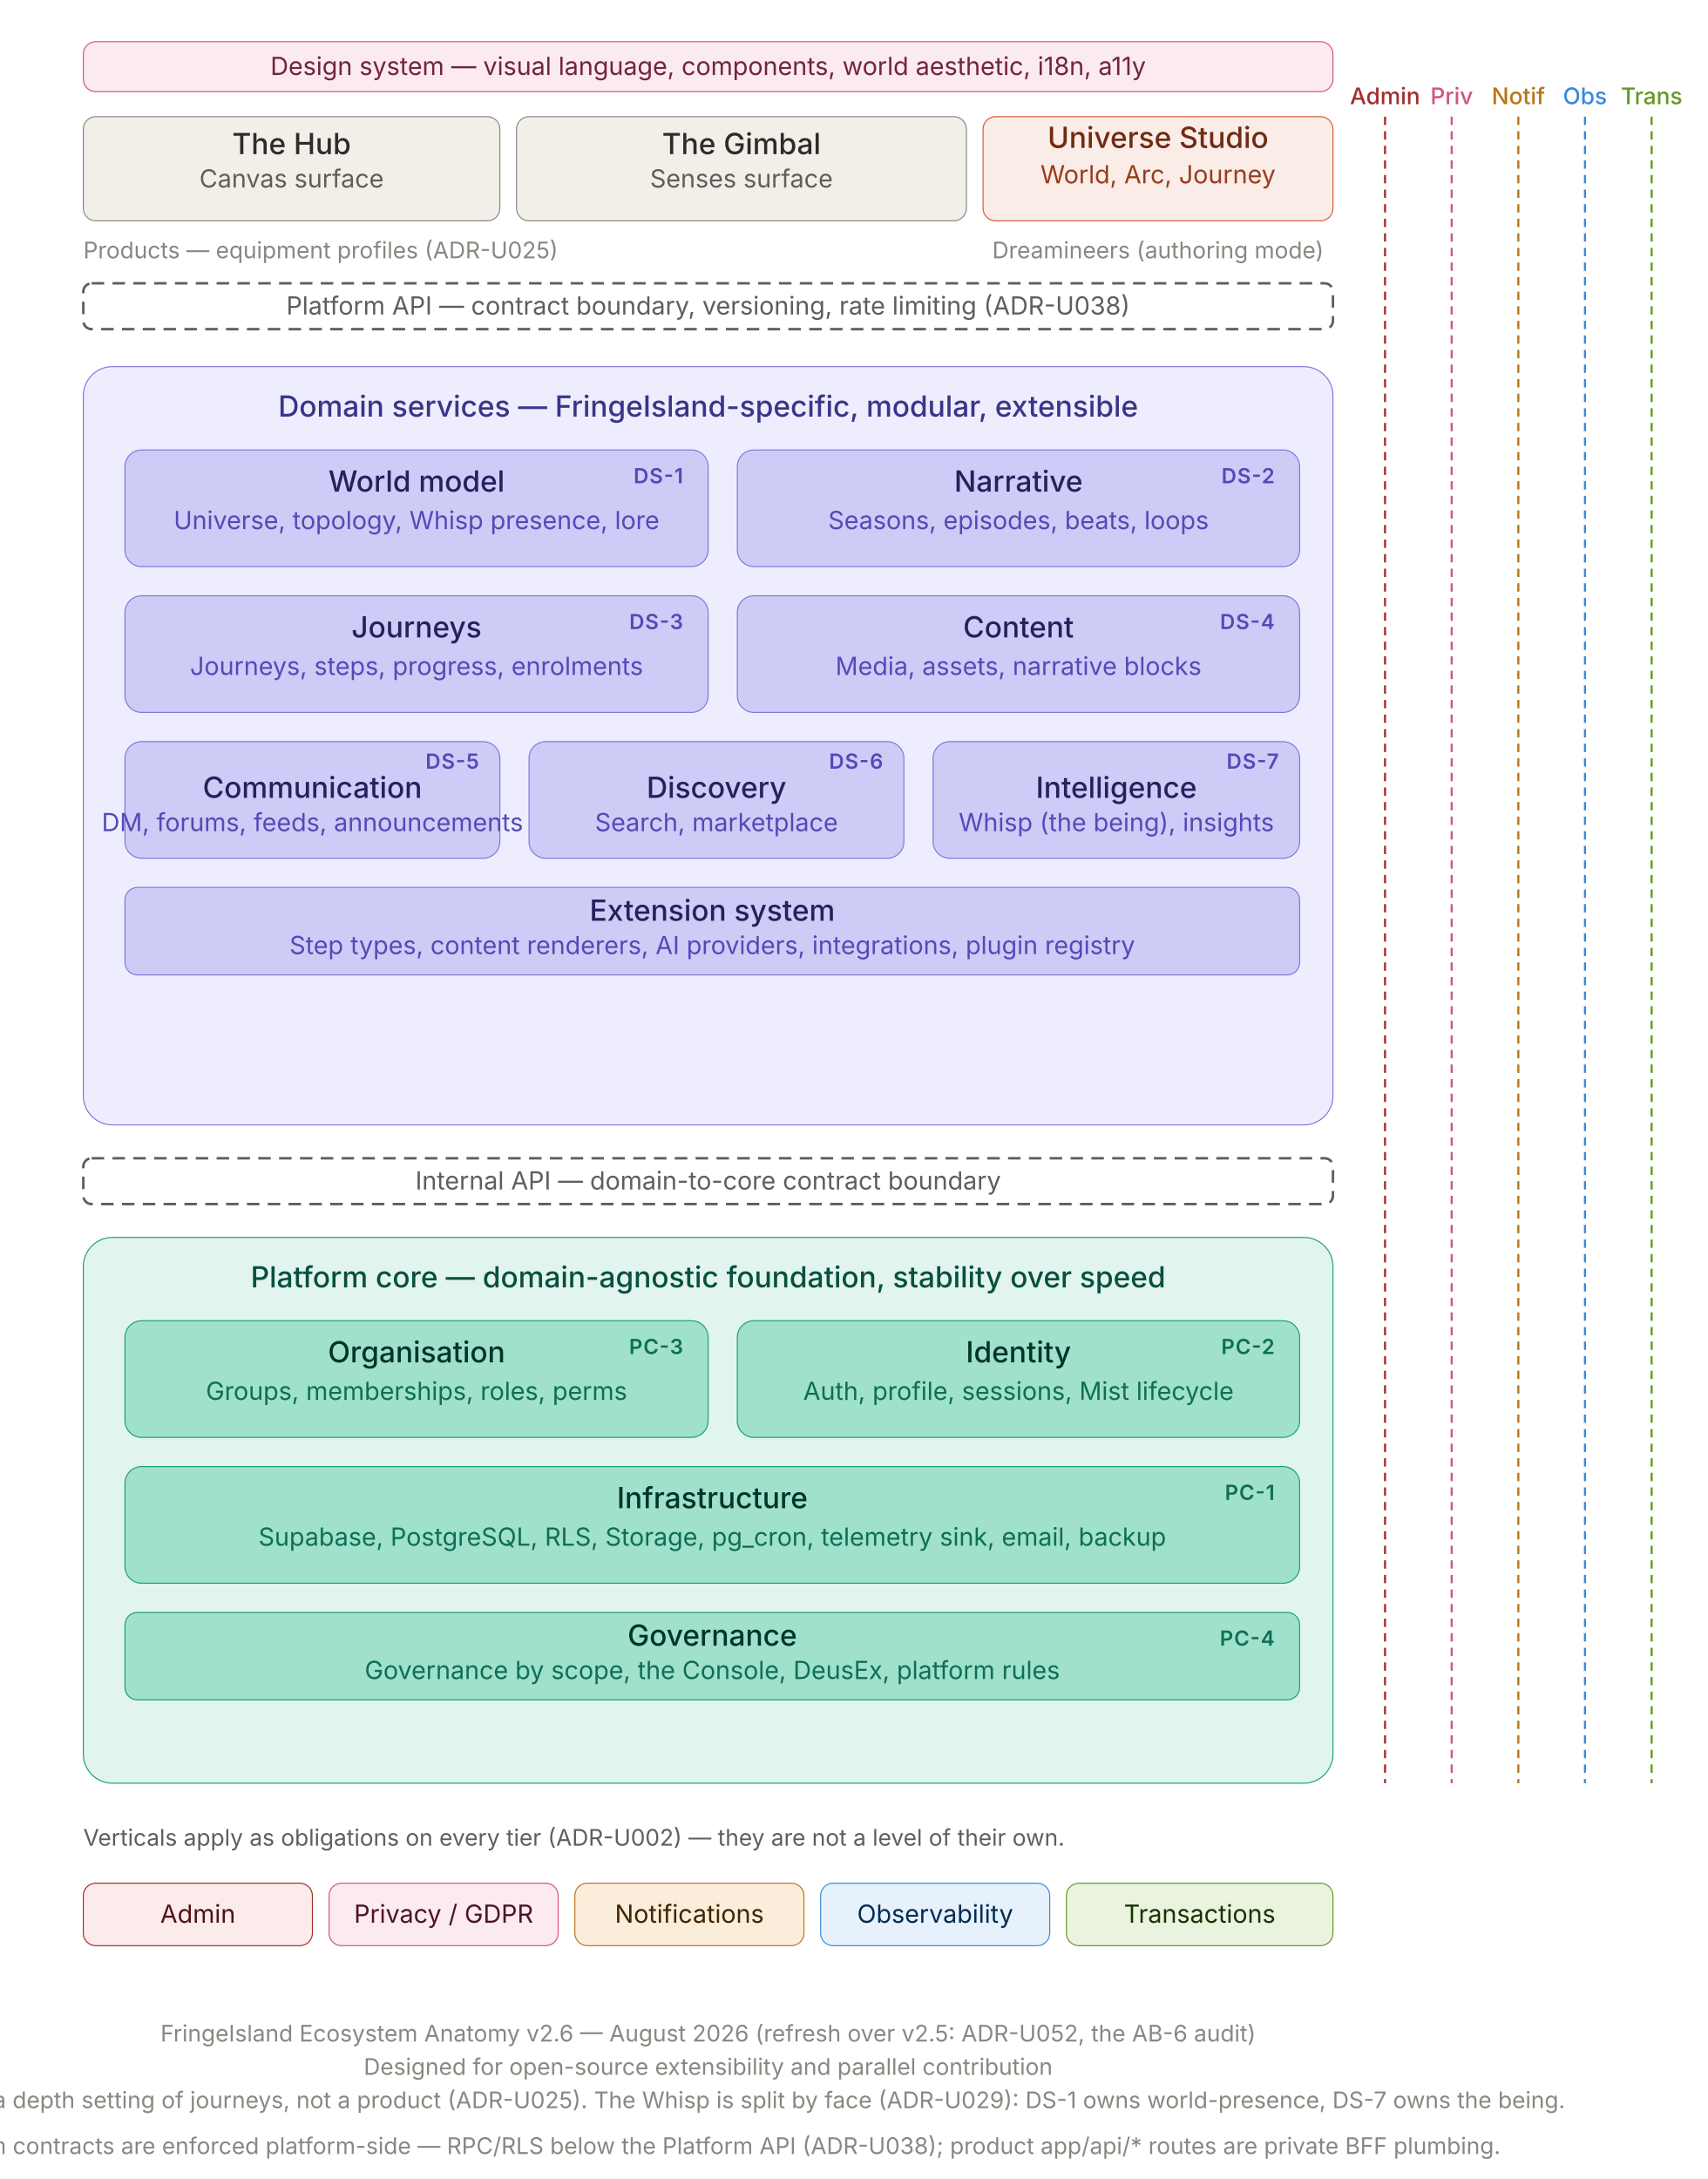
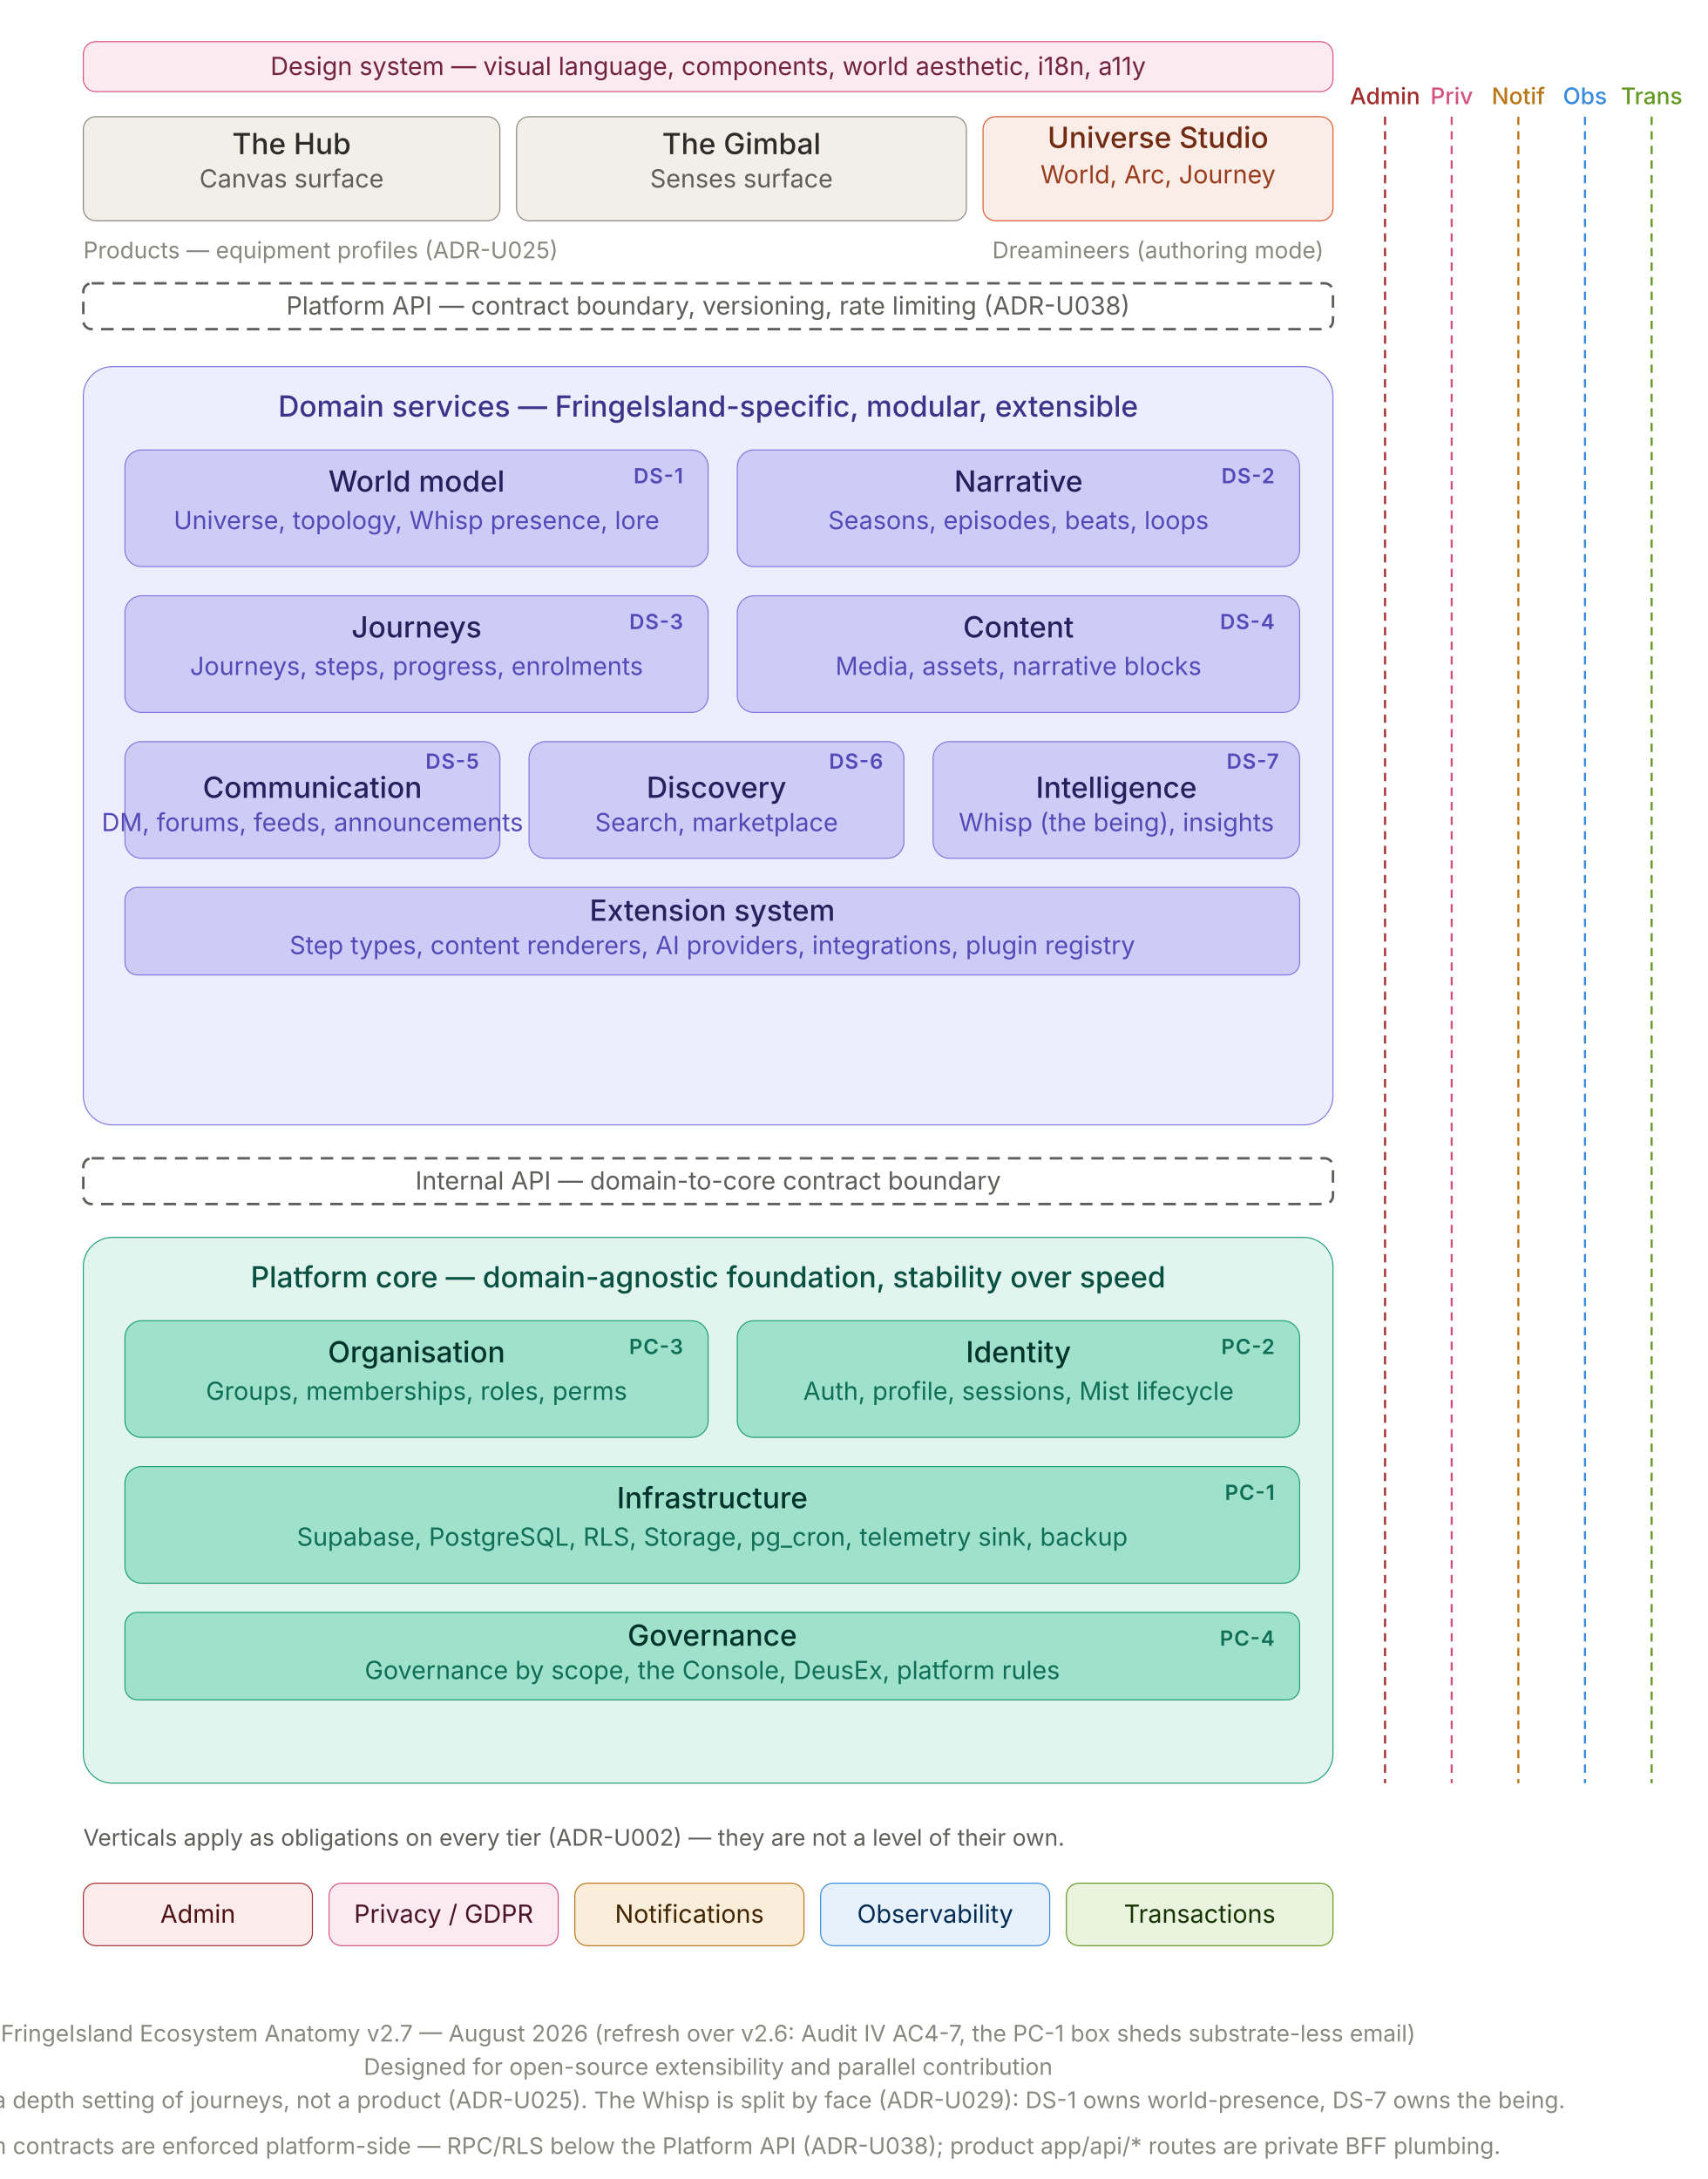
<svg xmlns="http://www.w3.org/2000/svg" viewBox="0 0 820 1046" role="img" font-family="'Inter', 'Anthropic Sans', -apple-system, BlinkMacSystemFont, 'Segoe UI', Helvetica, Arial, sans-serif">
  <style>
  .t  { font-size: 14px; fill: #3d3d3a; font-weight: 400; }
  .ts { font-size: 12px; fill: #5f5e5a; font-weight: 400; }
  .th { font-size: 14px; fill: #3d3d3a; font-weight: 500; }
  .id-tag { font-size: 10px; font-weight: 600; letter-spacing: 0.4px; }

  .band-design rect { fill: #FBEAF0; stroke: #D4537E; }
  .band-design text { fill: #72243E; }

  .box-product rect { fill: #F1EFE8; stroke: #888780; }
  .box-product .th { fill: #2C2C2A; }
  .box-product .ts { fill: #5F5E5A; }

  .box-studio rect { fill: #FAECE7; stroke: #D85A30; }
  .box-studio .th { fill: #712B13; }
  .box-studio .ts { fill: #993C1D; }

  .band-api rect { fill: none; stroke: #5F5E5A; }
  .band-api text { fill: #5F5E5A; }

  .container-ds rect.container { fill: #EEEDFE; stroke: #7F77DD; }
  .container-ds .container-label { fill: #3C3489; }
  .box-ds rect { fill: #CECBF6; stroke: #7F77DD; }
  .box-ds .th { fill: #26215C; }
  .box-ds .ts { fill: #534AB7; }
  .box-ds .id-tag { fill: #534AB7; }

  .container-pc rect.container { fill: #E1F5EE; stroke: #1D9E75; }
  .container-pc .container-label { fill: #085041; }
  .box-pc rect { fill: #9FE1CB; stroke: #1D9E75; }
  .box-pc .th { fill: #04342C; }
  .box-pc .ts { fill: #0F6E56; }
  .box-pc .id-tag { fill: #0F6E56; }

  .vert-label { font-size: 11px; font-weight: 500; }
  .vert-thread { stroke-width: 1; stroke-dasharray: 4 3; fill: none; }
  .vert-thread-admin { stroke: #A32D2D; }
  .vert-thread-priv  { stroke: #D4537E; }
  .vert-thread-notif { stroke: #BA7517; }
  .vert-thread-obs   { stroke: #378ADD; }
  .vert-thread-trans { stroke: #639922; }
  .vert-label-admin { fill: #A32D2D; }
  .vert-label-priv  { fill: #D4537E; }
  .vert-label-notif { fill: #BA7517; }
  .vert-label-obs   { fill: #378ADD; }
  .vert-label-trans { fill: #639922; }
  .vert-footer { fill: #5F5E5A; font-size: 11px; }

  .chip-admin rect { fill: #FCEBEB; stroke: #A32D2D; }
  .chip-admin text { fill: #501313; }
  .chip-priv  rect { fill: #FBEAF0; stroke: #D4537E; }
  .chip-priv  text { fill: #4B1528; }
  .chip-notif rect { fill: #FAEEDA; stroke: #BA7517; }
  .chip-notif text { fill: #412402; }
  .chip-obs   rect { fill: #E6F1FB; stroke: #378ADD; }
  .chip-obs   text { fill: #042C53; }
  .chip-trans rect { fill: #EAF3DE; stroke: #639922; }
  .chip-trans text { fill: #173404; }

  .caption { font-size: 11px; fill: #888780; }

  @media (prefers-color-scheme: dark) {
    .t  { fill: #c2c0b6; }
    .ts { fill: #9c9a92; }
    .th { fill: #c2c0b6; }

    .band-design rect { fill: #4B1528; stroke: #E88AAF; }
    .band-design text { fill: #F4C5D7; }

    .box-product rect { fill: #3F3E3B; stroke: #B5B3AA; }
    .box-product .th { fill: #E6E4DC; }
    .box-product .ts { fill: #C2C0B6; }

    .box-studio rect { fill: #712B13; stroke: #F4A98C; }
    .box-studio .th { fill: #FBE3D6; }
    .box-studio .ts { fill: #F4C5AE; }

    .band-api rect { stroke: #9c9a92; }
    .band-api text { fill: #c2c0b6; }

    .container-ds rect.container { fill: #3C3489; stroke: #AFA9EC; }
    .container-ds .container-label { fill: #EEEDFE; }
    .box-ds rect { fill: #534AB7; stroke: #AFA9EC; }
    .box-ds .th { fill: #EEEDFE; }
    .box-ds .ts { fill: #CECBF6; }
    .box-ds .id-tag { fill: #CECBF6; }

    .container-pc rect.container { fill: #085041; stroke: #5DCAA5; }
    .container-pc .container-label { fill: #E1F5EE; }
    .box-pc rect { fill: #0F6E56; stroke: #5DCAA5; }
    .box-pc .th { fill: #E1F5EE; }
    .box-pc .ts { fill: #9FE1CB; }
    .box-pc .id-tag { fill: #9FE1CB; }

    .vert-thread-admin { stroke: #E89898; }
    .vert-thread-priv  { stroke: #E88AAF; }
    .vert-thread-notif { stroke: #E8B263; }
    .vert-thread-obs   { stroke: #72AFE4; }
    .vert-thread-trans { stroke: #A8CE7E; }
    .vert-label-admin { fill: #E89898; }
    .vert-label-priv  { fill: #E88AAF; }
    .vert-label-notif { fill: #E8B263; }
    .vert-label-obs   { fill: #72AFE4; }
    .vert-label-trans { fill: #A8CE7E; }
    .vert-footer { fill: #c2c0b6; }

    .chip-admin rect { fill: #501313; stroke: #E89898; }
    .chip-admin text { fill: #FCEBEB; }
    .chip-priv  rect { fill: #4B1528; stroke: #E88AAF; }
    .chip-priv  text { fill: #FBEAF0; }
    .chip-notif rect { fill: #412402; stroke: #E8B263; }
    .chip-notif text { fill: #FAEEDA; }
    .chip-obs   rect { fill: #042C53; stroke: #72AFE4; }
    .chip-obs   text { fill: #E6F1FB; }
    .chip-trans rect { fill: #173404; stroke: #A8CE7E; }
    .chip-trans text { fill: #EAF3DE; }

    .caption { fill: #9c9a92; }
  }
</style>
  <defs>
    <marker id="arrow" viewBox="0 0 10 10" refX="8" refY="5" markerWidth="6" markerHeight="6" orient="auto-start-reverse">
      <path d="M2 1L8 5L2 9" fill="none" stroke="#888" stroke-width="1.5" stroke-linecap="round" stroke-linejoin="round" />
    </marker>
  </defs>
  <g class="band-design">
    <rect x="40" y="20" width="600" height="24" rx="6" stroke-width="0.5" />
    <text x="340" y="36" text-anchor="middle" class="ts">Design system — visual language, components, world aesthetic, i18n, a11y</text>
  </g>
  <g class="box-product">
    <rect x="40" y="56" width="200" height="50" rx="6" stroke-width="0.5" />
    <text x="140" y="74" text-anchor="middle" class="th">The Hub</text>
    <text x="140" y="90" text-anchor="middle" class="ts">Canvas surface</text>
  </g>
  <g class="box-product">
    <rect x="248" y="56" width="216" height="50" rx="6" stroke-width="0.5" />
    <text x="356" y="74" text-anchor="middle" class="th">The Gimbal</text>
    <text x="356" y="90" text-anchor="middle" class="ts">Senses surface</text>
  </g>
  <g class="box-studio">
    <rect x="472" y="56" width="168" height="50" rx="6" stroke-width="0.5" />
    <text x="556" y="71" text-anchor="middle" class="th">Universe Studio</text>
    <text x="556" y="88" text-anchor="middle" class="ts">World, Arc, Journey</text>
  </g>
  <text x="40" y="124" class="caption">Products — equipment profiles (ADR-U025)</text>
  <text x="556" y="124" text-anchor="middle" class="caption">Dreamineers (authoring mode)</text>
  <g class="band-api">
    <rect x="40" y="136" width="600" height="22" rx="4" stroke-width="1.2" stroke-dasharray="6 4" />
    <text x="340" y="151" text-anchor="middle" class="ts">Platform API — contract boundary, versioning, rate limiting (ADR-U038)</text>
  </g>
  <g class="container-ds">
    <rect class="container" x="40" y="176" width="600" height="364" rx="14" stroke-width="0.5" />
    <text class="container-label th" x="340" y="200" text-anchor="middle">Domain services — FringeIsland-specific, modular, extensible</text>
  </g>
  <g class="box-ds">
    <rect x="60" y="216" width="280" height="56" rx="8" stroke-width="0.5" />
    <text x="328" y="232" text-anchor="end" class="id-tag">DS-1</text>
    <text x="200" y="236" text-anchor="middle" class="th">World model</text>
    <text x="200" y="254" text-anchor="middle" class="ts">Universe, topology, Whisp presence, lore</text>
  </g>
  <g class="box-ds">
    <rect x="354" y="216" width="270" height="56" rx="8" stroke-width="0.5" />
    <text x="612" y="232" text-anchor="end" class="id-tag">DS-2</text>
    <text x="489" y="236" text-anchor="middle" class="th">Narrative</text>
    <text x="489" y="254" text-anchor="middle" class="ts">Seasons, episodes, beats, loops</text>
  </g>
  <g class="box-ds">
    <rect x="60" y="286" width="280" height="56" rx="8" stroke-width="0.5" />
    <text x="328" y="302" text-anchor="end" class="id-tag">DS-3</text>
    <text x="200" y="306" text-anchor="middle" class="th">Journeys</text>
    <text x="200" y="324" text-anchor="middle" class="ts">Journeys, steps, progress, enrolments</text>
  </g>
  <g class="box-ds">
    <rect x="354" y="286" width="270" height="56" rx="8" stroke-width="0.5" />
    <text x="612" y="302" text-anchor="end" class="id-tag">DS-4</text>
    <text x="489" y="306" text-anchor="middle" class="th">Content</text>
    <text x="489" y="324" text-anchor="middle" class="ts">Media, assets, narrative blocks</text>
  </g>
  <g class="box-ds">
    <rect x="60" y="356" width="180" height="56" rx="8" stroke-width="0.5" />
    <text x="230" y="369" text-anchor="end" class="id-tag">DS-5</text>
    <text x="150" y="383" text-anchor="middle" class="th">Communication</text>
    <text x="150" y="399" text-anchor="middle" class="ts">DM, forums, feeds, announcements</text>
  </g>
  <g class="box-ds">
    <rect x="254" y="356" width="180" height="56" rx="8" stroke-width="0.5" />
    <text x="424" y="369" text-anchor="end" class="id-tag">DS-6</text>
    <text x="344" y="383" text-anchor="middle" class="th">Discovery</text>
    <text x="344" y="399" text-anchor="middle" class="ts">Search, marketplace</text>
  </g>
  <g class="box-ds">
    <rect x="448" y="356" width="176" height="56" rx="8" stroke-width="0.5" />
    <text x="614" y="369" text-anchor="end" class="id-tag">DS-7</text>
    <text x="536" y="383" text-anchor="middle" class="th">Intelligence</text>
    <text x="536" y="399" text-anchor="middle" class="ts">Whisp (the being), insights</text>
  </g>
  <g class="box-ds">
    <rect x="60" y="426" width="564" height="42" rx="6" stroke-width="0.5" />
    <text x="342" y="442" text-anchor="middle" class="th">Extension system</text>
    <text x="342" y="458" text-anchor="middle" class="ts">Step types, content renderers, AI providers, integrations, plugin registry</text>
  </g>
  <g class="band-api">
    <rect x="40" y="556" width="600" height="22" rx="4" stroke-width="1.2" stroke-dasharray="6 4" />
    <text x="340" y="571" text-anchor="middle" class="ts">Internal API — domain-to-core contract boundary</text>
  </g>
  <g class="container-pc">
    <rect class="container" x="40" y="594" width="600" height="262" rx="14" stroke-width="0.5" />
    <text class="container-label th" x="340" y="618" text-anchor="middle">Platform core — domain-agnostic foundation, stability over speed</text>
  </g>
  <g class="box-pc">
    <rect x="60" y="634" width="280" height="56" rx="8" stroke-width="0.5" />
    <text x="328" y="650" text-anchor="end" class="id-tag">PC-3</text>
    <text x="200" y="654" text-anchor="middle" class="th">Organisation</text>
    <text x="200" y="672" text-anchor="middle" class="ts">Groups, memberships, roles, perms</text>
  </g>
  <g class="box-pc">
    <rect x="354" y="634" width="270" height="56" rx="8" stroke-width="0.5" />
    <text x="612" y="650" text-anchor="end" class="id-tag">PC-2</text>
    <text x="489" y="654" text-anchor="middle" class="th">Identity</text>
    <text x="489" y="672" text-anchor="middle" class="ts">Auth, profile, sessions, Mist lifecycle</text>
  </g>
  <g class="box-pc">
    <rect x="60" y="704" width="564" height="56" rx="8" stroke-width="0.5" />
    <text x="612" y="720" text-anchor="end" class="id-tag">PC-1</text>
    <text x="342" y="724" text-anchor="middle" class="th">Infrastructure</text>
-     <text x="342" y="742" text-anchor="middle" class="ts">Supabase, PostgreSQL, RLS, Storage, pg_cron, telemetry sink, email, backup</text>
+     <text x="342" y="742" text-anchor="middle" class="ts">Supabase, PostgreSQL, RLS, Storage, pg_cron, telemetry sink, backup</text>
  </g>
  <g class="box-pc">
    <rect x="60" y="774" width="564" height="42" rx="6" stroke-width="0.5" />
    <text x="612" y="790" text-anchor="end" class="id-tag">PC-4</text>
    <text x="342" y="790" text-anchor="middle" class="th">Governance</text>
    <text x="342" y="806" text-anchor="middle" class="ts">Governance by scope, the Console, DeusEx, platform rules</text>
  </g>
  <text class="vert-footer" x="40" y="886">Verticals apply as obligations on every tier (ADR-U002) — they are not a level of their own.</text>
  <g class="chip-admin">
    <rect x="40" y="904" width="110" height="30" rx="6" stroke-width="0.5" />
    <text x="95" y="923" text-anchor="middle" class="ts">Admin</text>
  </g>
  <g class="chip-priv">
    <rect x="158" y="904" width="110" height="30" rx="6" stroke-width="0.5" />
    <text x="213" y="923" text-anchor="middle" class="ts">Privacy / GDPR</text>
  </g>
  <g class="chip-notif">
    <rect x="276" y="904" width="110" height="30" rx="6" stroke-width="0.5" />
    <text x="331" y="923" text-anchor="middle" class="ts">Notifications</text>
  </g>
  <g class="chip-obs">
    <rect x="394" y="904" width="110" height="30" rx="6" stroke-width="0.5" />
    <text x="449" y="923" text-anchor="middle" class="ts">Observability</text>
  </g>
  <g class="chip-trans">
    <rect x="512" y="904" width="128" height="30" rx="6" stroke-width="0.5" />
    <text x="576" y="923" text-anchor="middle" class="ts">Transactions</text>
  </g>
-   <text x="340" y="980" text-anchor="middle" class="caption">FringeIsland Ecosystem Anatomy v2.6 — August 2026 (refresh over v2.5: ADR-U052, the AB-6 audit)</text>
+   <text x="340" y="980" text-anchor="middle" class="caption">FringeIsland Ecosystem Anatomy v2.7 — August 2026 (refresh over v2.6: Audit IV AC4-7, the PC-1 box sheds substrate-less email)</text>
  <text x="340" y="996" text-anchor="middle" class="caption">Designed for open-source extensibility and parallel contribution</text>
  <text x="340" y="1012" text-anchor="middle" class="caption">The Game is a depth setting of journeys, not a product (ADR-U025). The Whisp is split by face (ADR-U029): DS-1 owns world-presence, DS-7 owns the being.</text>
  <text class="vert-label vert-label-admin" x="665" y="50" text-anchor="middle">Admin</text>
  <text class="vert-label vert-label-priv" x="697" y="50" text-anchor="middle">Priv</text>
  <text class="vert-label vert-label-notif" x="729" y="50" text-anchor="middle">Notif</text>
  <text class="vert-label vert-label-obs" x="761" y="50" text-anchor="middle">Obs</text>
  <text class="vert-label vert-label-trans" x="793" y="50" text-anchor="middle">Trans</text>
  <line class="vert-thread vert-thread-admin" x1="665" y1="56" x2="665" y2="856" />
  <line class="vert-thread vert-thread-priv" x1="697" y1="56" x2="697" y2="856" />
  <line class="vert-thread vert-thread-notif" x1="729" y1="56" x2="729" y2="856" />
  <line class="vert-thread vert-thread-obs" x1="761" y1="56" x2="761" y2="856" />
  <line class="vert-thread vert-thread-trans" x1="793" y1="56" x2="793" y2="856" />
  <text x="340" y="1034" text-anchor="middle" class="caption">Platform contracts are enforced platform-side — RPC/RLS below the Platform API (ADR-U038); product app/api/* routes are private BFF plumbing.</text>
</svg>
